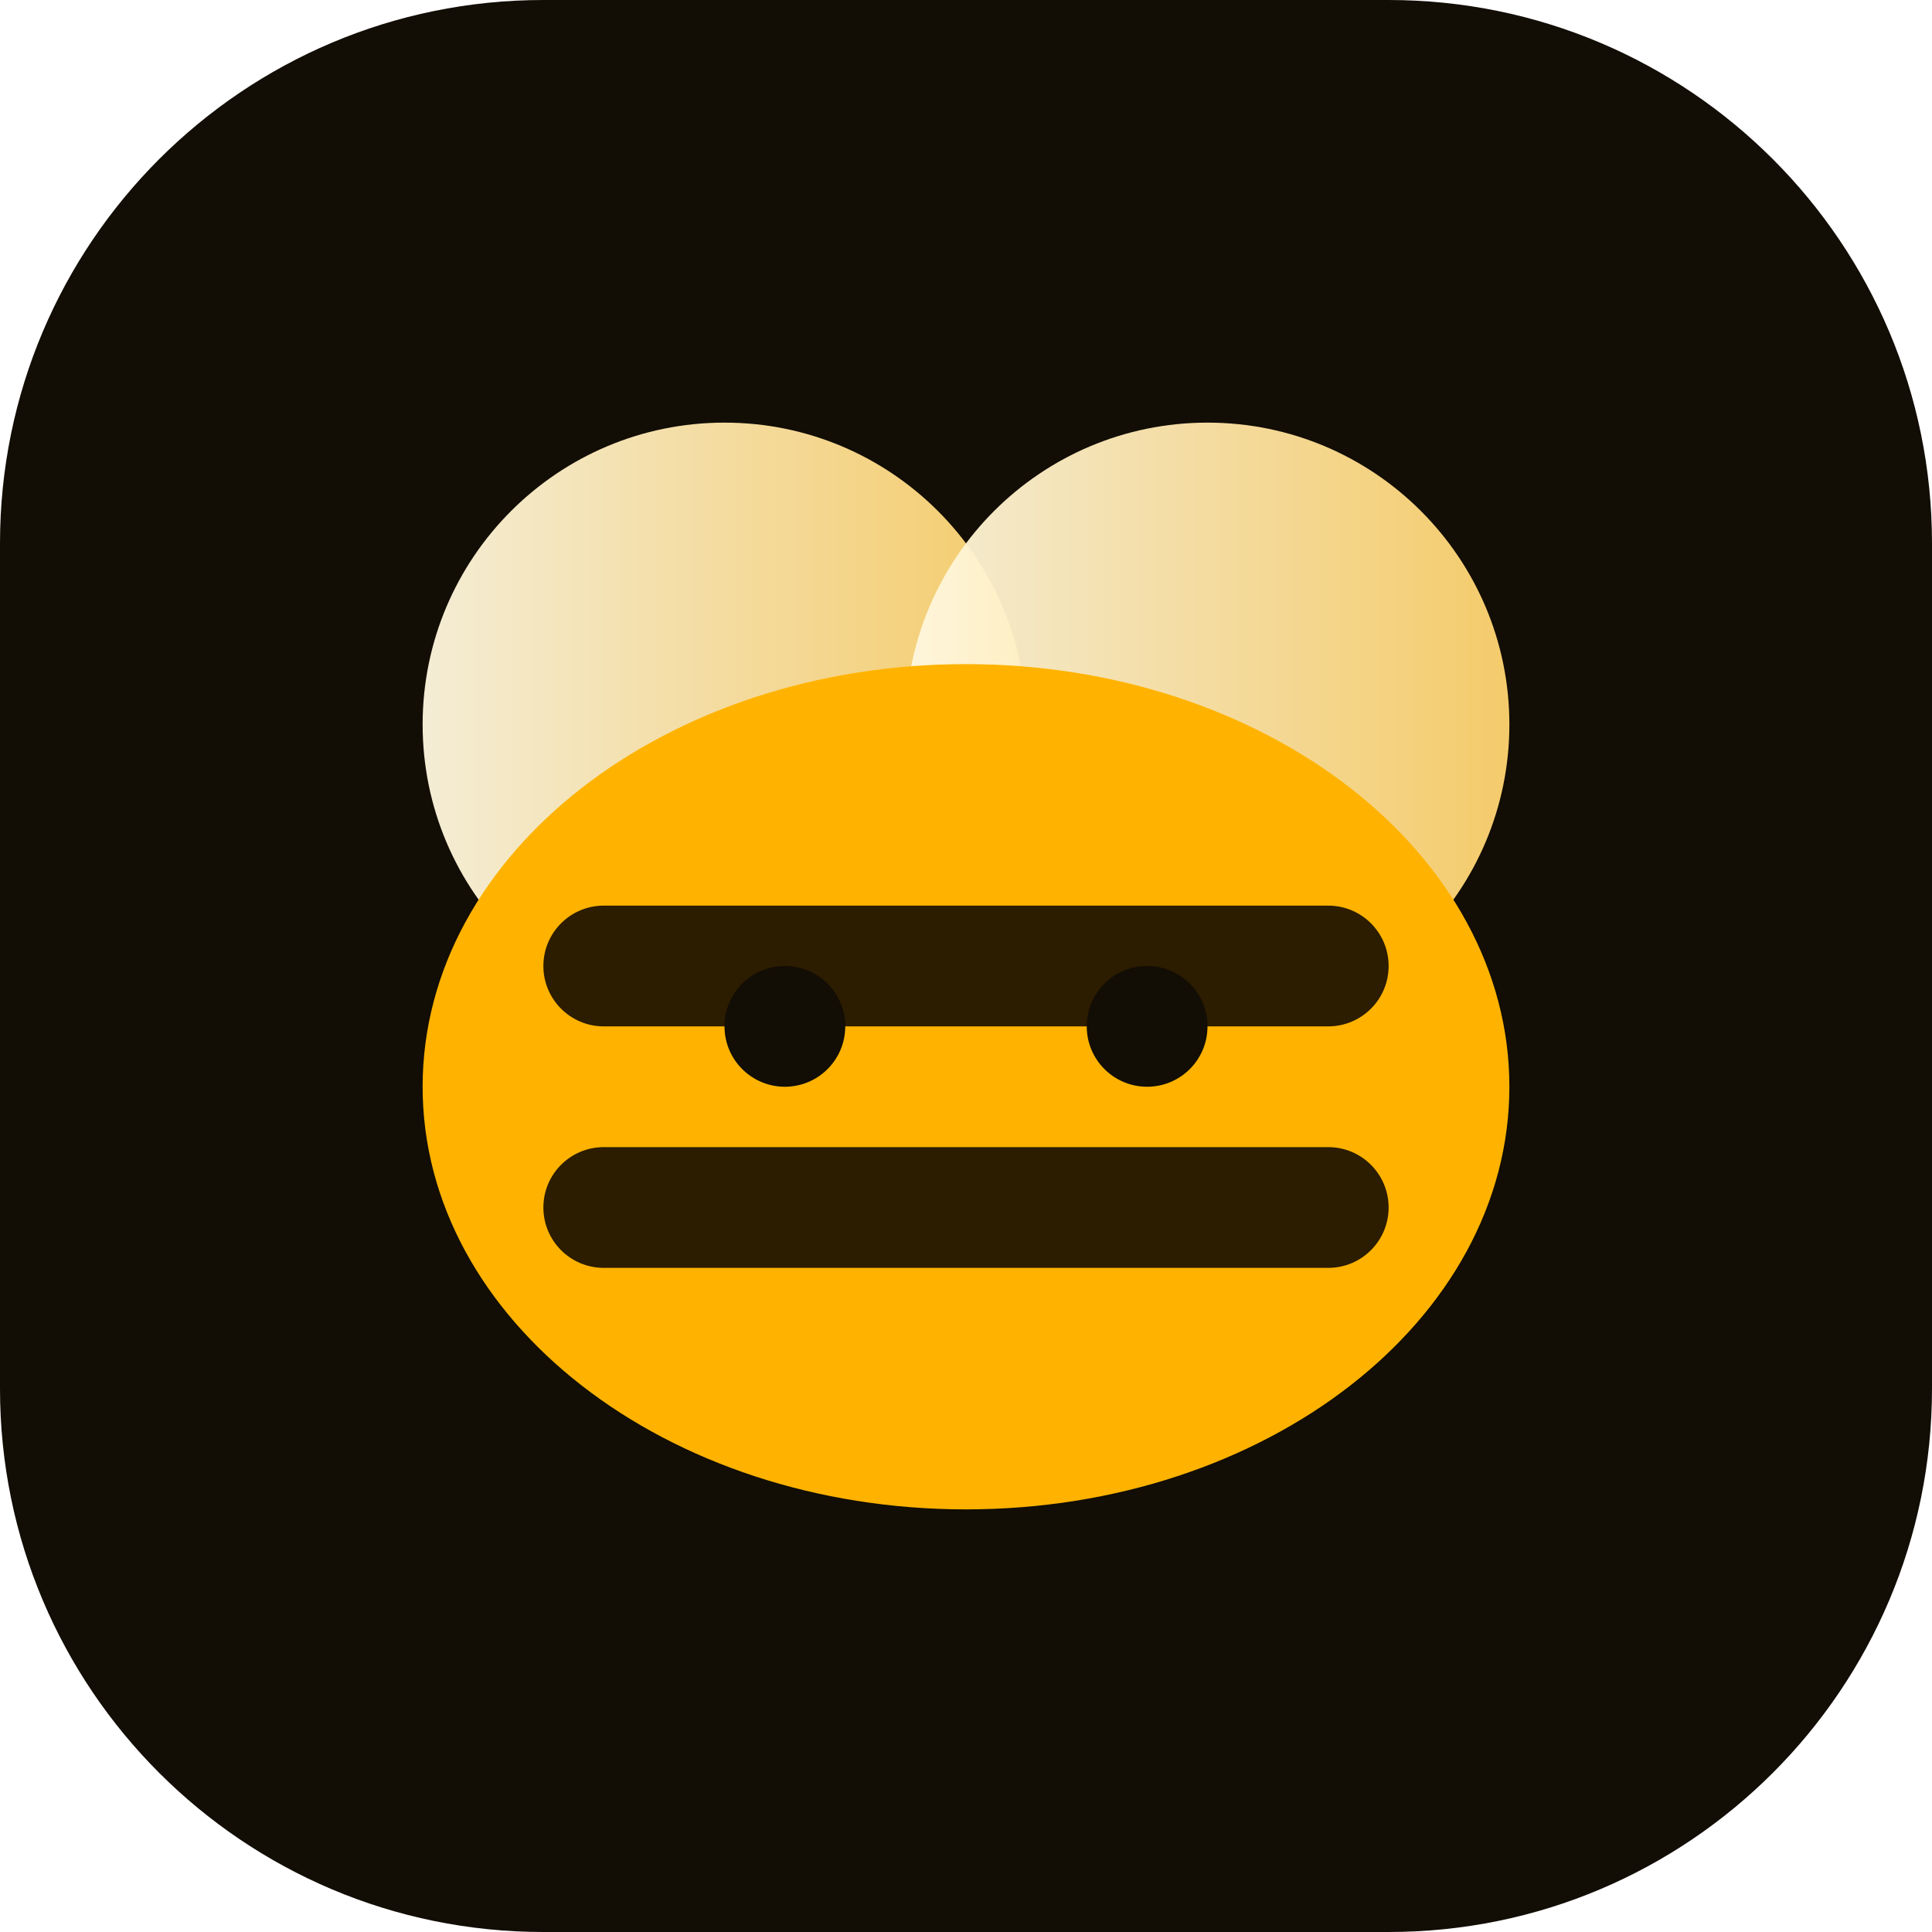
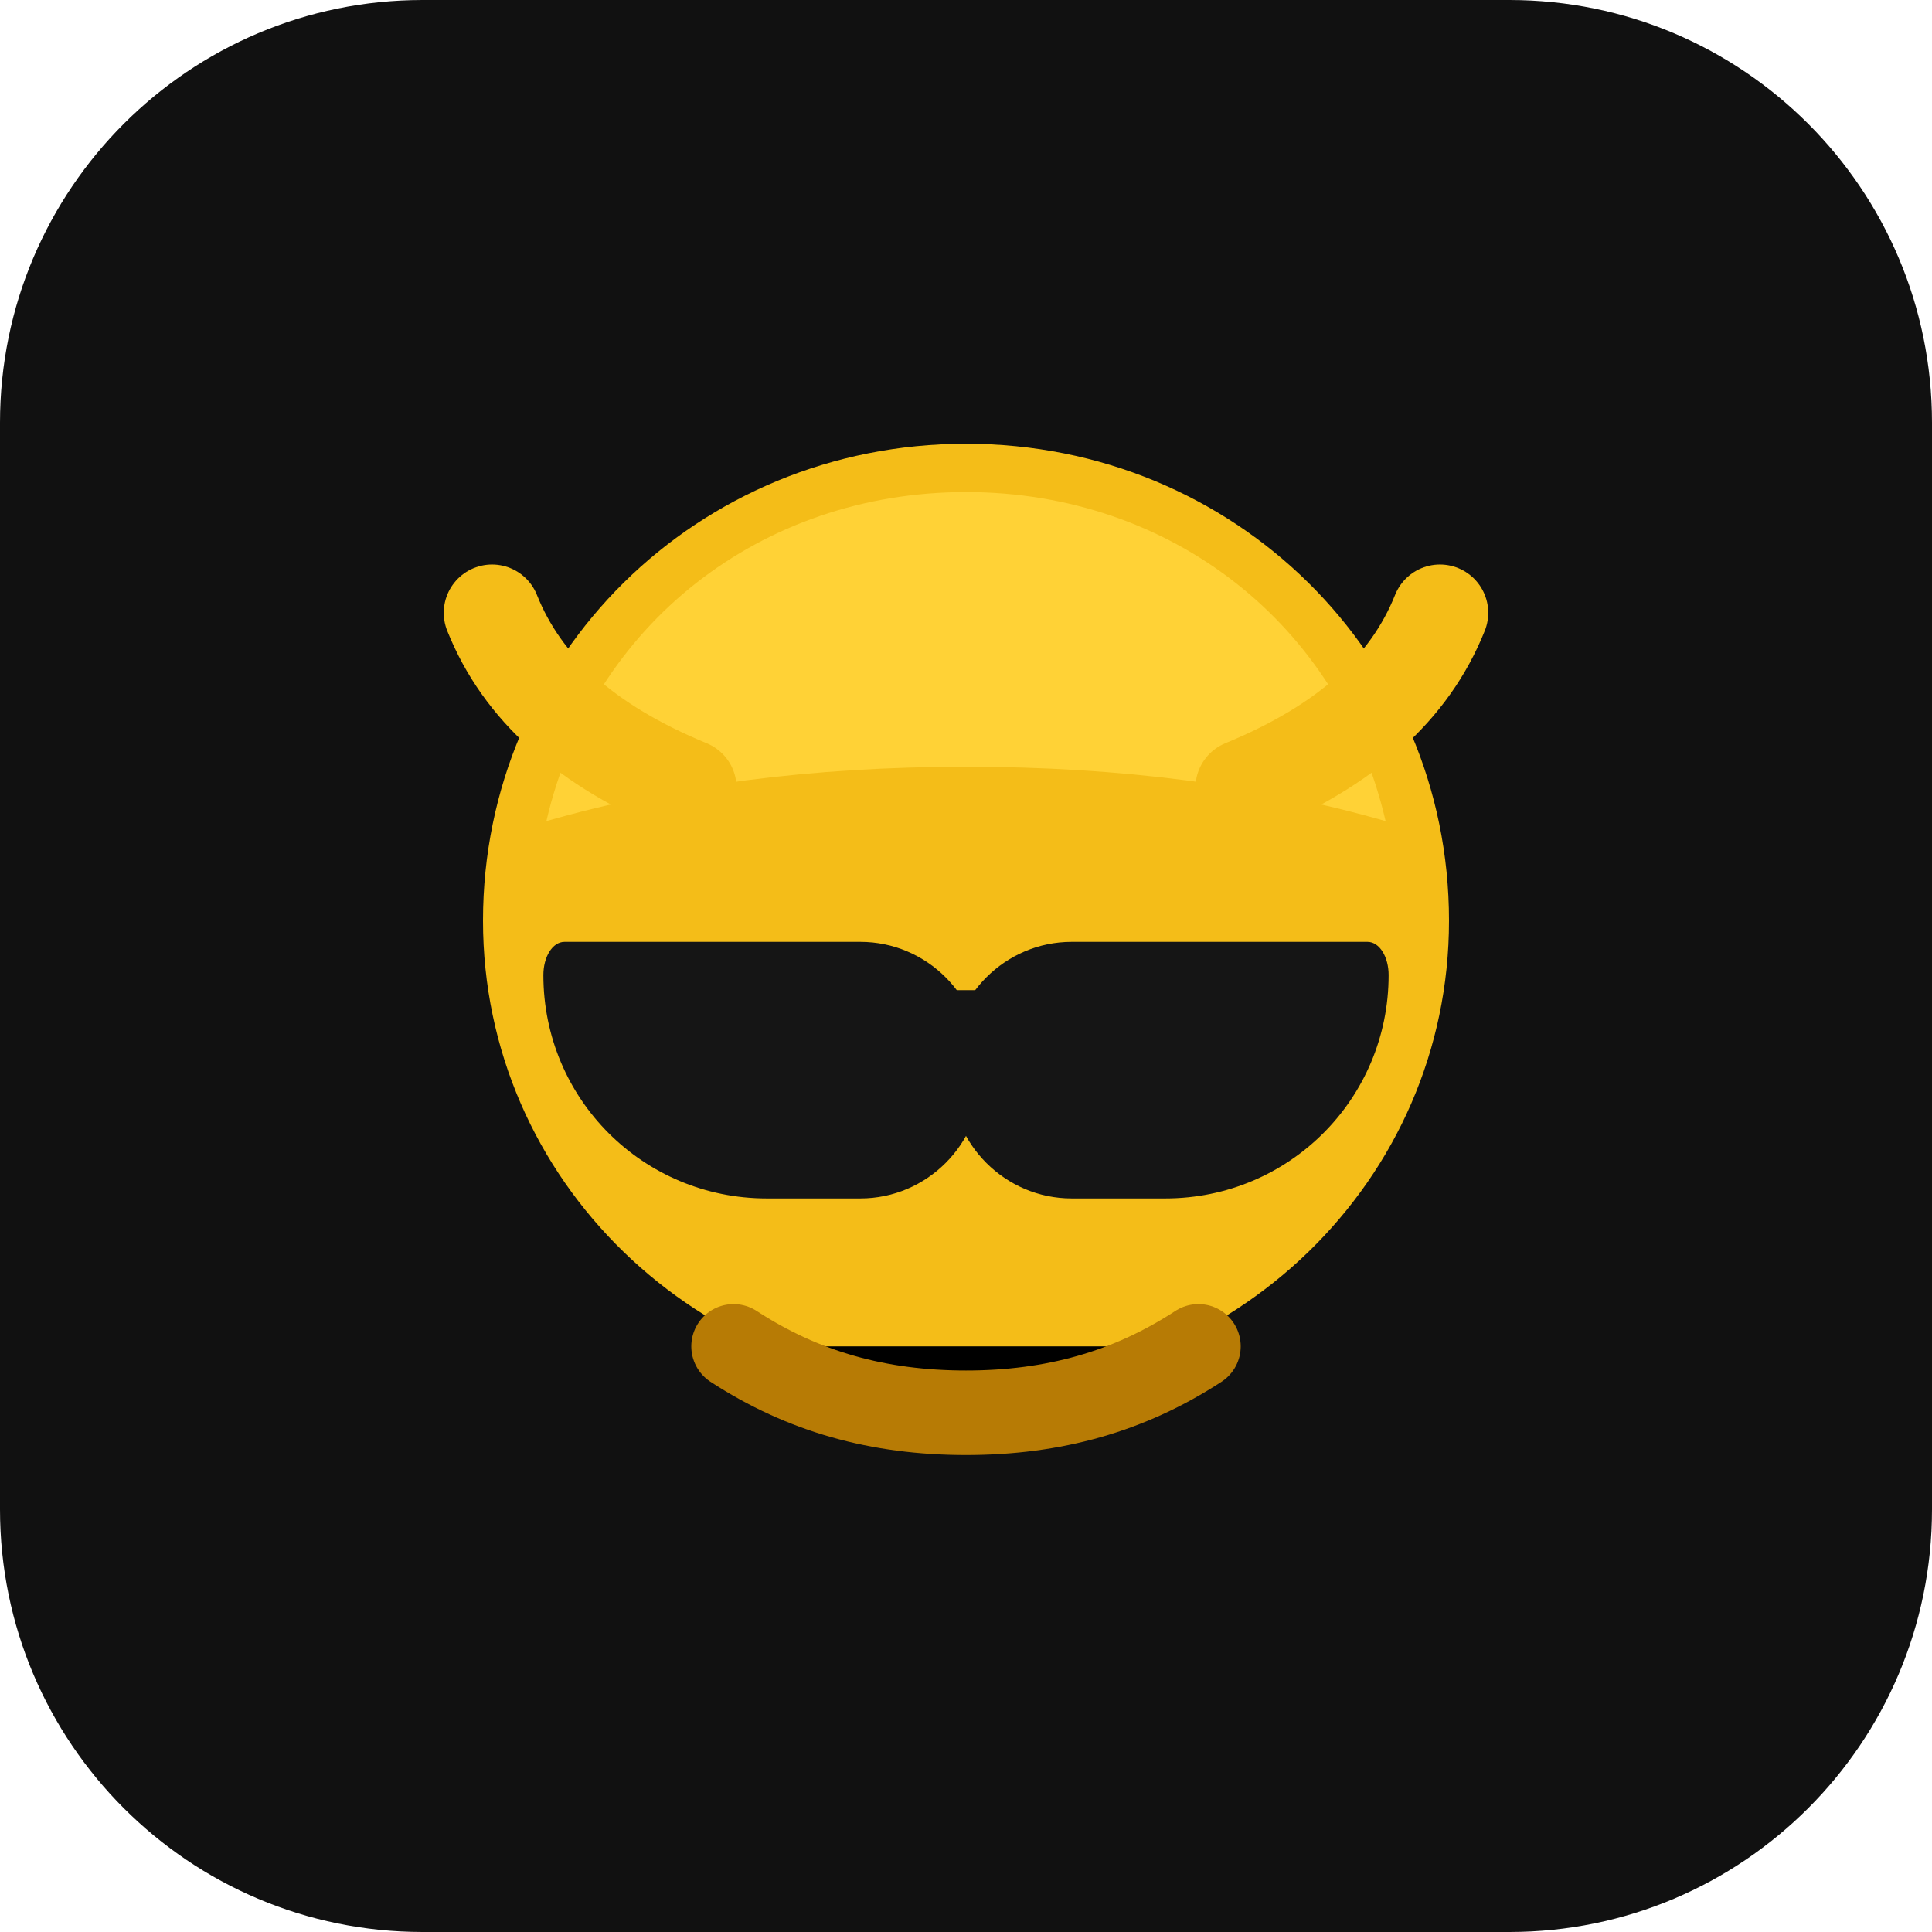
- <svg xmlns="http://www.w3.org/2000/svg" viewBox="0 0 64 64" role="img" aria-label="Mybeebot bee icon">
-   <defs>
-     <linearGradient id="wing" x1="0" x2="1">
-       <stop offset="0%" stop-color="#fff7df" />
-       <stop offset="100%" stop-color="#ffd470" />
-     </linearGradient>
-   </defs>
-   <rect width="64" height="64" rx="18" fill="#120d05" />
-   <circle cx="24" cy="24" r="10" fill="url(#wing)" opacity=".95" />
-   <circle cx="40" cy="24" r="10" fill="url(#wing)" opacity=".95" />
-   <ellipse cx="32" cy="36" rx="18" ry="14" fill="#ffb300" />
-   <rect x="18" y="30" width="28" height="4" rx="2" fill="#2c1c00" />
-   <rect x="18" y="38" width="28" height="4" rx="2" fill="#2c1c00" />
-   <circle cx="26" cy="34" r="2" fill="#120d05" />
-   <circle cx="38" cy="34" r="2" fill="#120d05" />
+ <svg xmlns="http://www.w3.org/2000/svg" viewBox="0 0 64 64" role="img" aria-label="Mybeebot logo">
+   <rect width="64" height="64" rx="14" fill="#111111" />
+   <path d="M16 30.5c0-8.8 7.1-15.8 16-15.8s16 7 16 15.8c0 8.6-7.1 15.5-16 15.5s-16-6.9-16-15.5Z" fill="#f4bd18" />
+   <path d="M18.1 27.2c1.5-6.5 7.1-10.9 13.9-10.9s12.4 4.4 13.9 10.9c-4.2-1.2-8.8-1.8-13.9-1.8s-9.7.6-13.9 1.8Z" fill="#ffd236" />
+   <path d="M18.7 31.2h9.8c2.2 0 4 1.8 4 4v.5c0 2.2-1.8 4-4 4h-3.1c-4.1 0-7.4-3.3-7.4-7.4 0-.6.3-1.1.7-1.1Zm16.8 0h9.8c.4 0 .7.5.7 1.1 0 4.1-3.3 7.4-7.4 7.4h-3.1c-2.2 0-4-1.8-4-4v-.5c0-2.2 1.8-4 4-4Z" fill="#151515" />
+   <path d="M29.5 34.4h5" stroke="#151515" stroke-width="3.2" stroke-linecap="round" />
+   <path d="M22.8 26.1c-3.4-1.4-5.5-3.3-6.5-5.8" stroke="#f4bd18" stroke-width="3.2" stroke-linecap="round" />
+   <path d="M41.2 26.1c3.4-1.4 5.5-3.3 6.5-5.8" stroke="#f4bd18" stroke-width="3.2" stroke-linecap="round" />
+   <path d="M24.3 44.6c2.3 1.5 4.8 2.2 7.7 2.2s5.4-.7 7.7-2.2" stroke="#b77b05" stroke-width="2.8" stroke-linecap="round" />
</svg>
